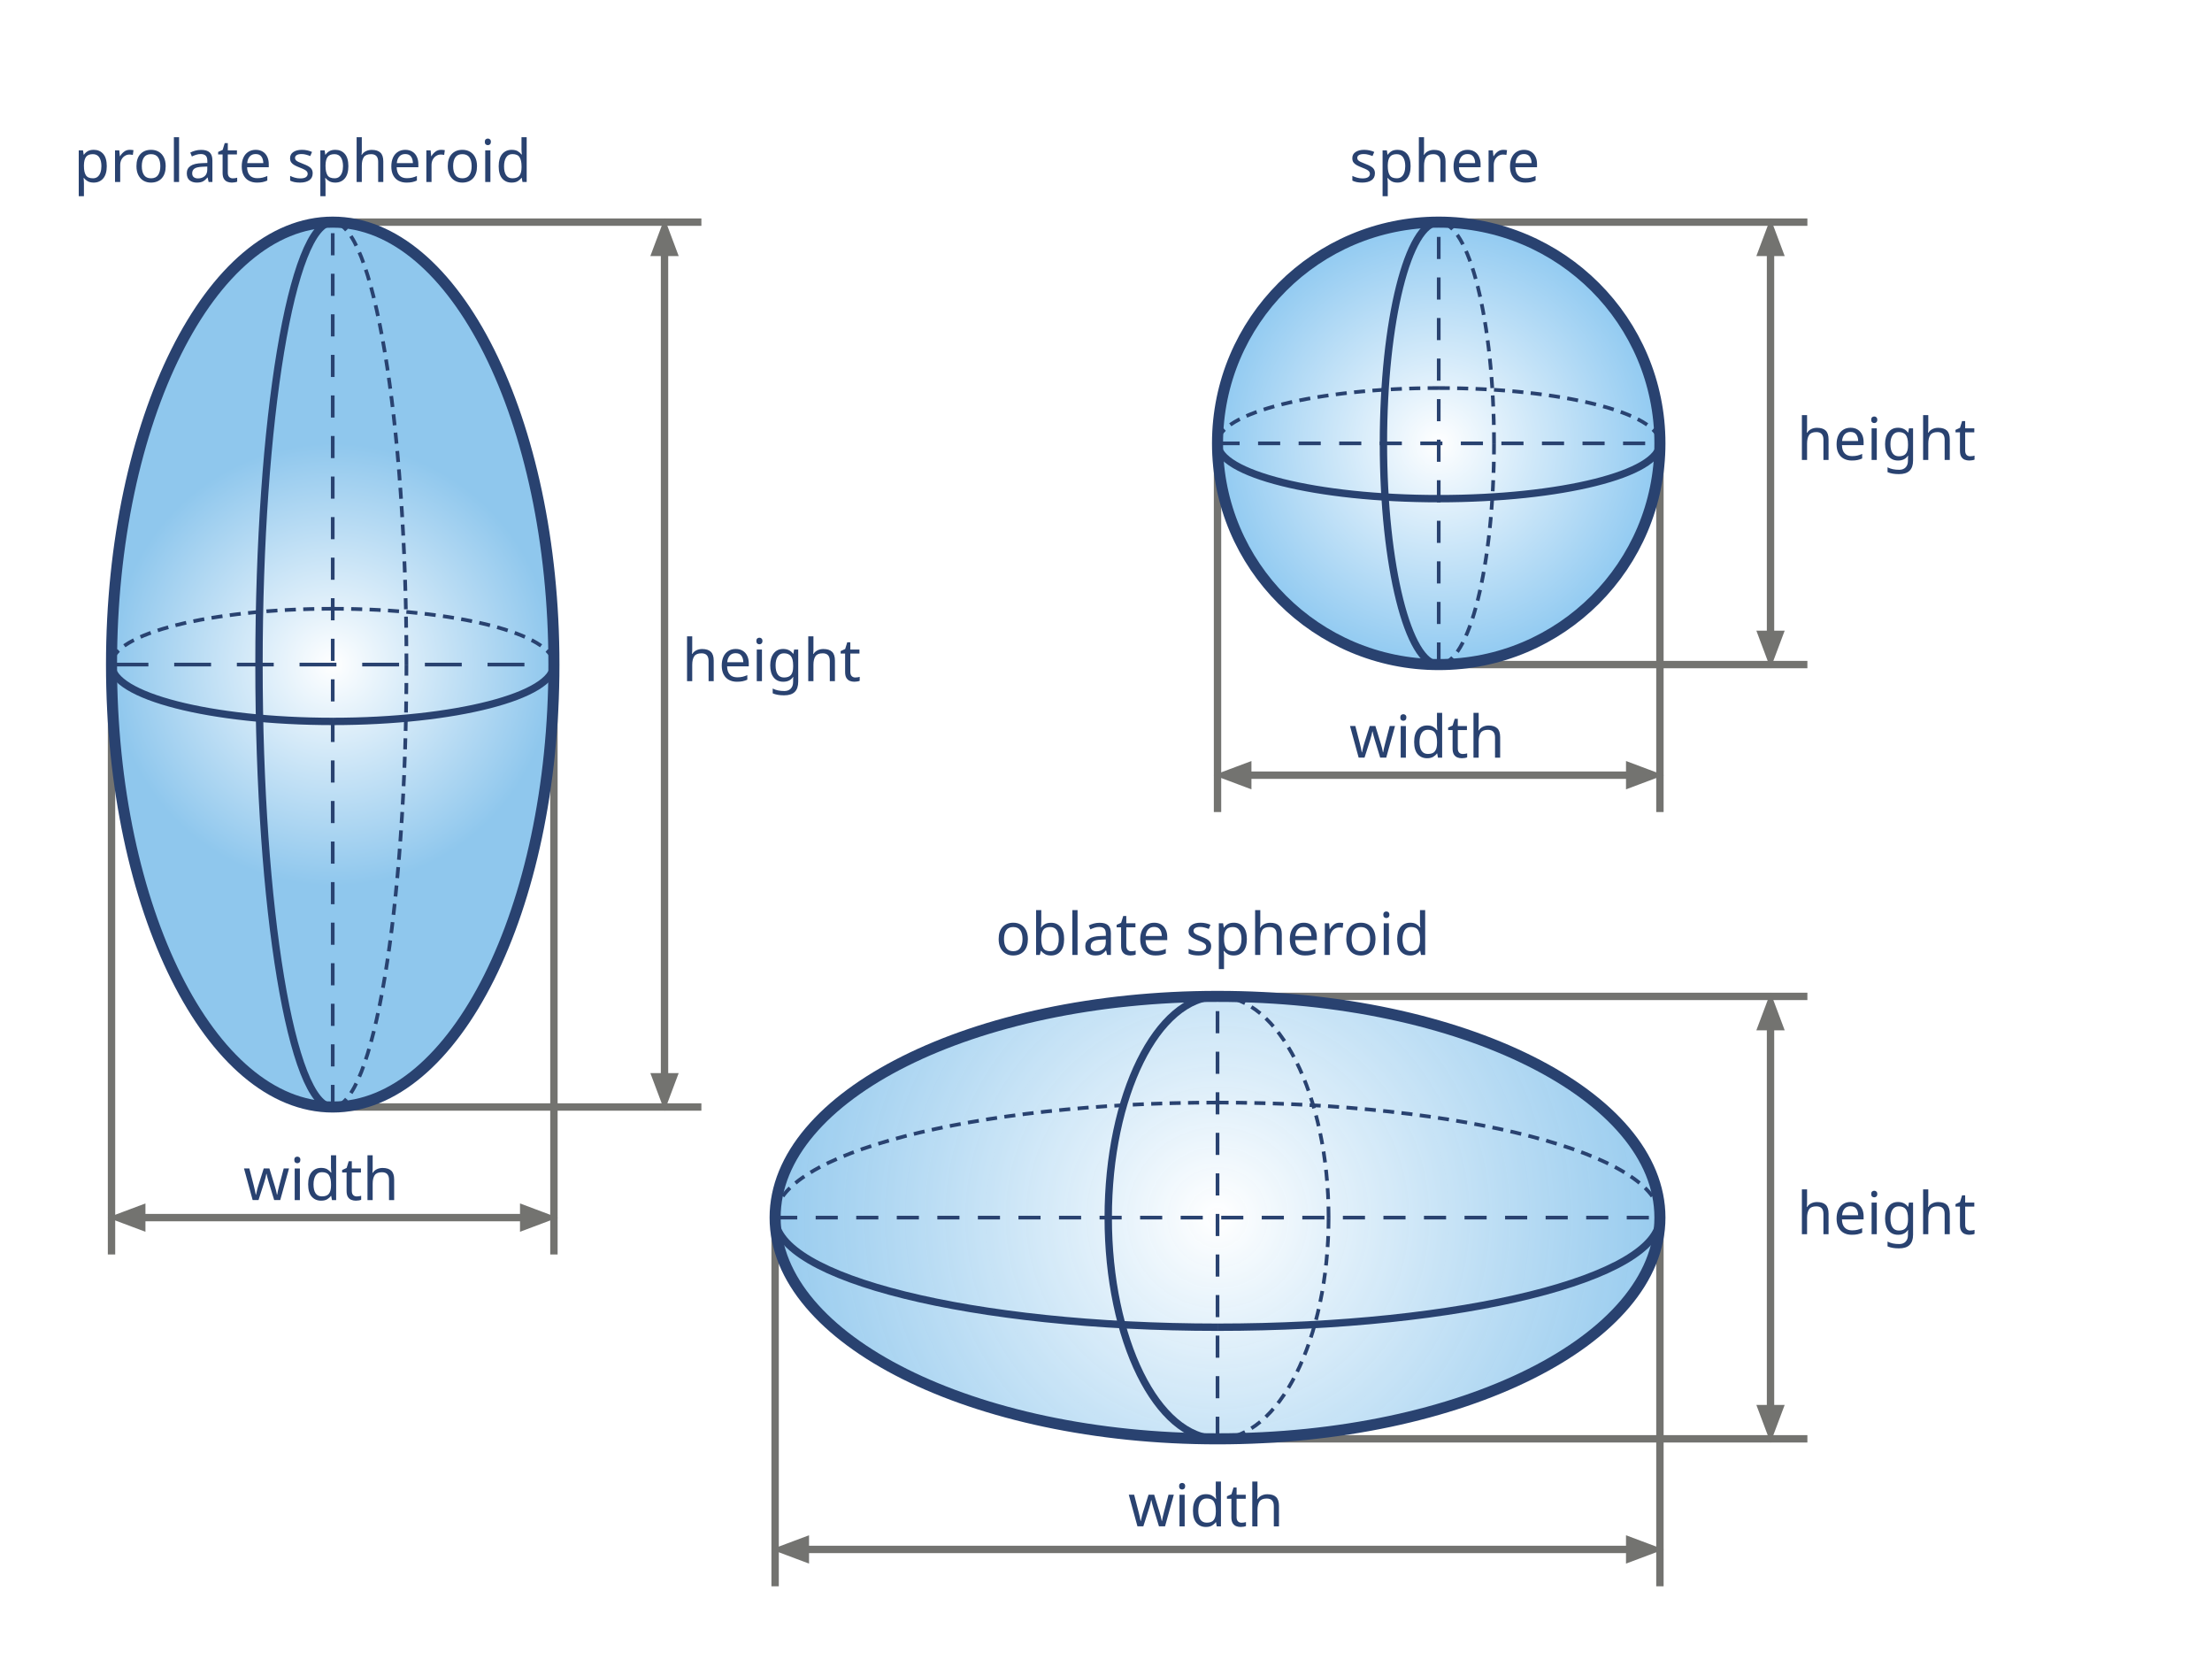
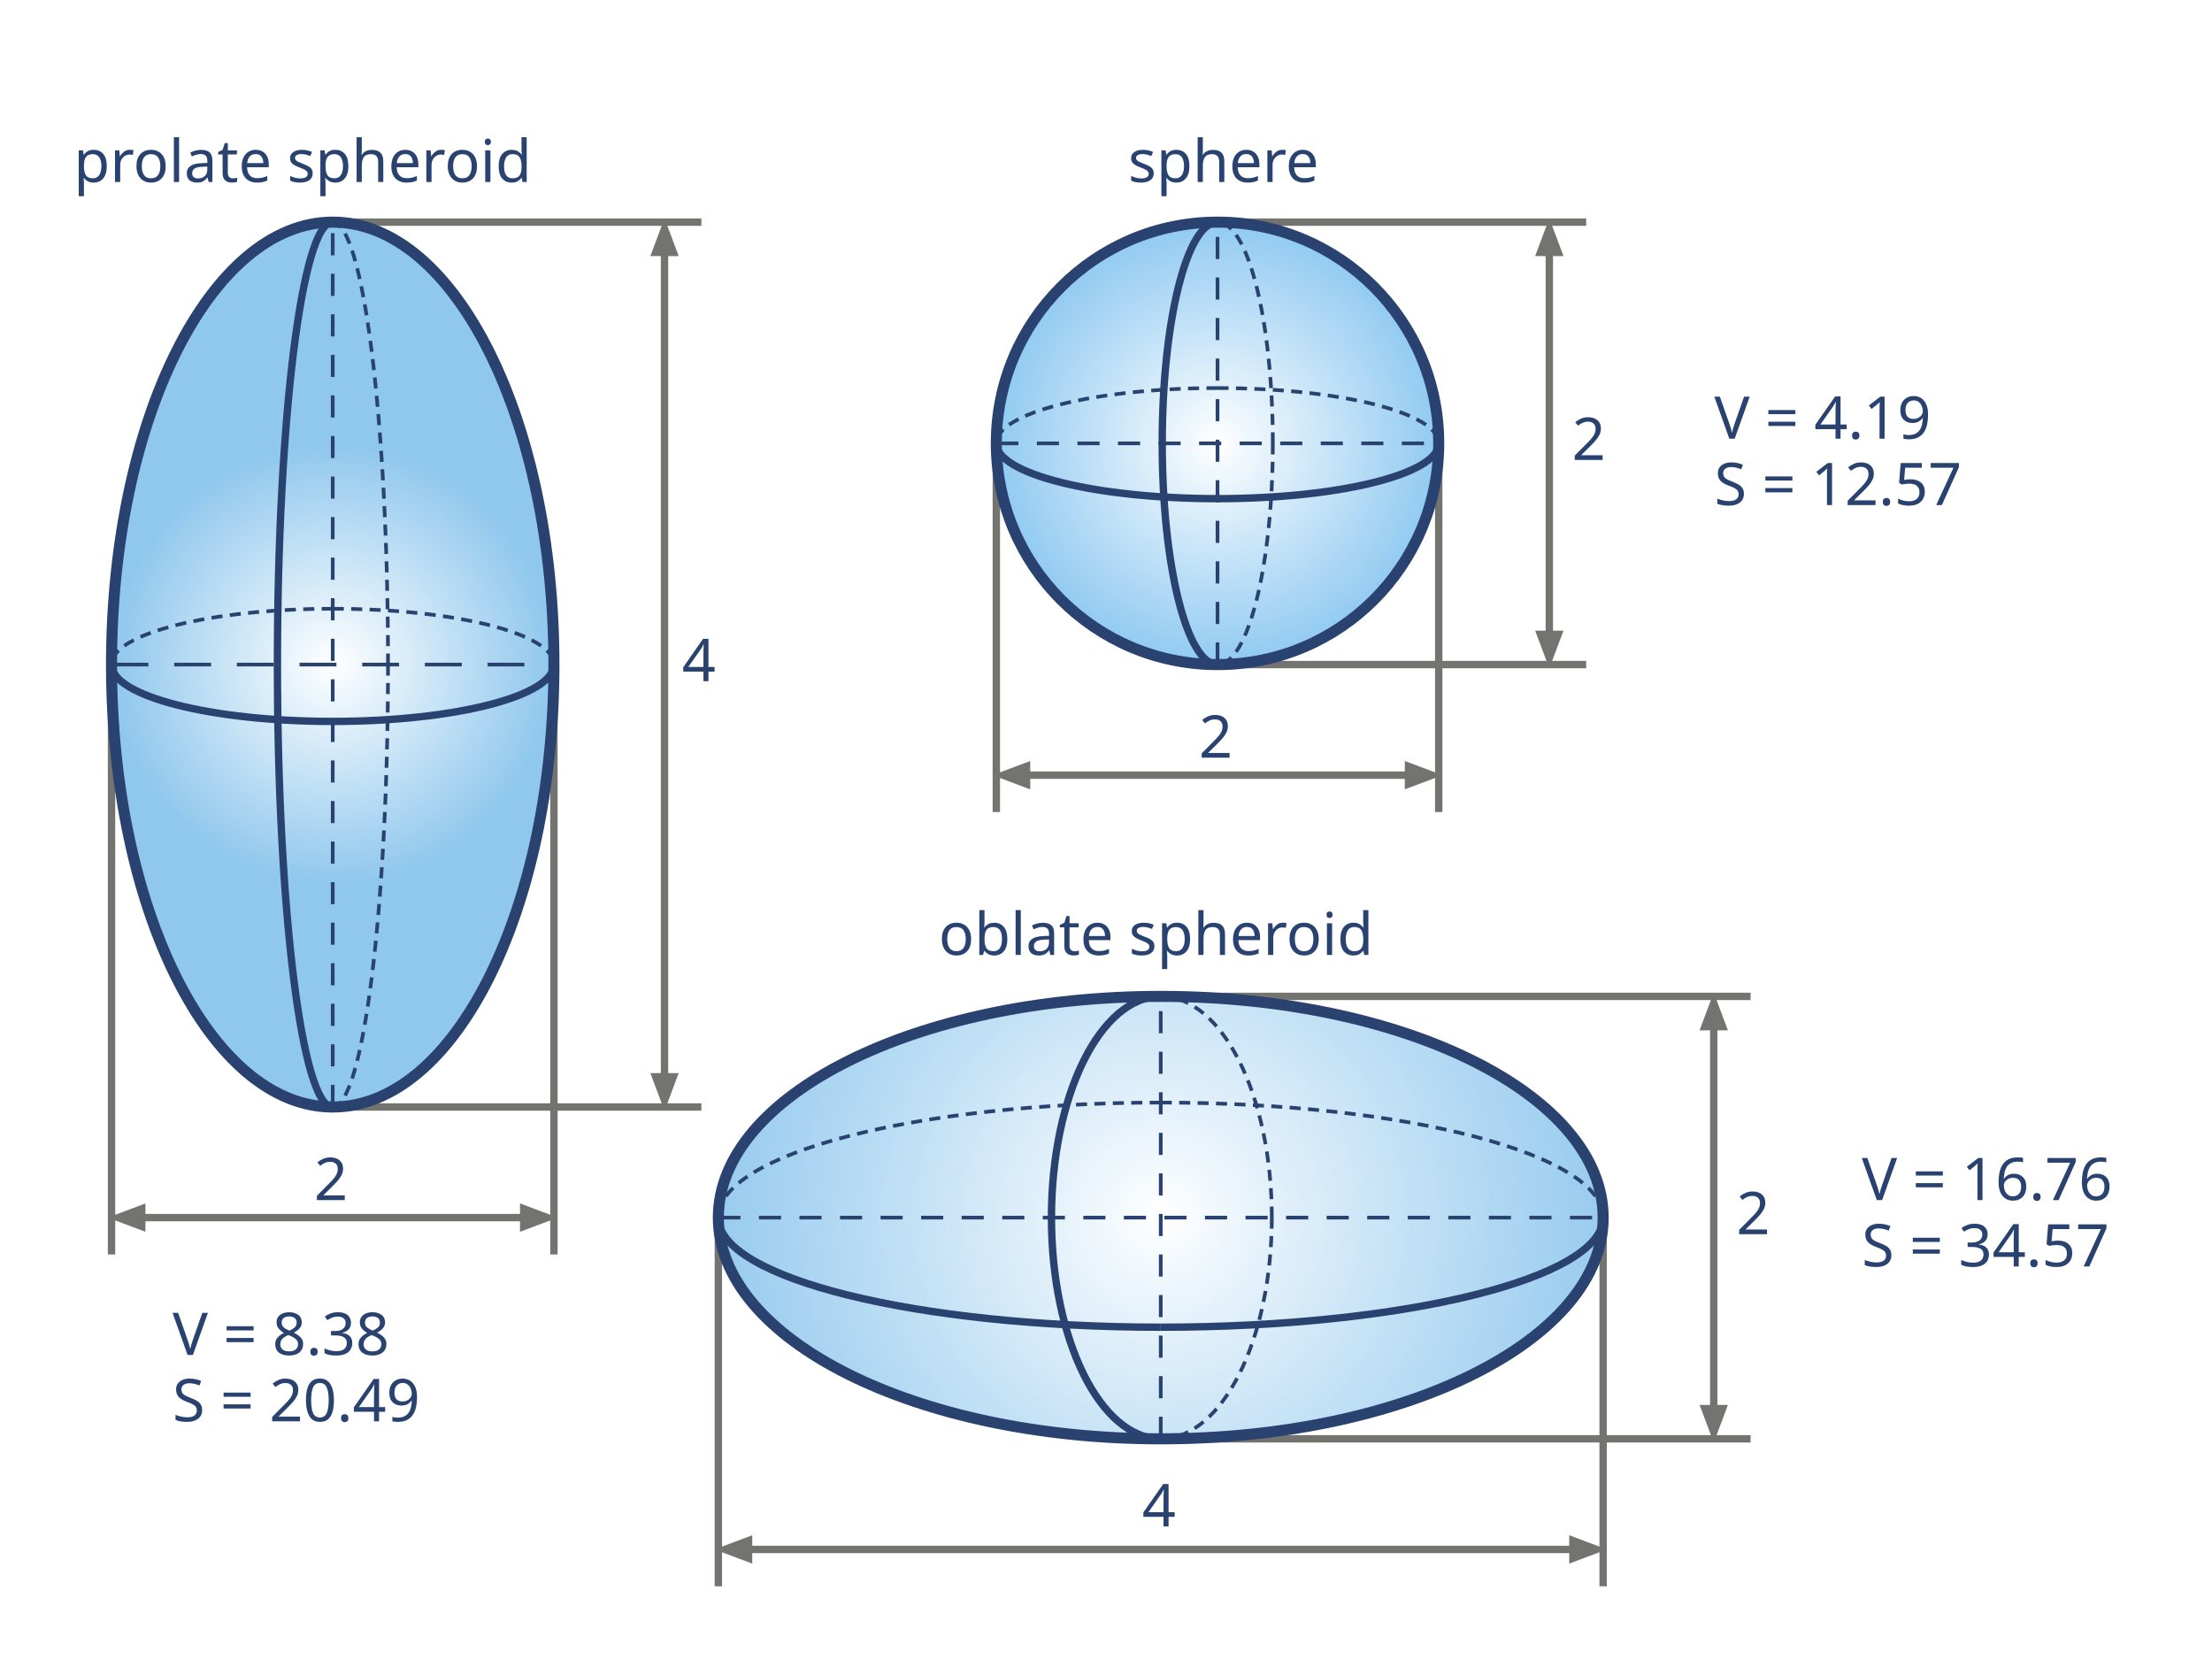
<svg xmlns="http://www.w3.org/2000/svg" version="1.1" x="0px" y="0px" width="1200" height="900" viewBox="0, 0, 1200, 900">
  <g id="Background">
    <rect x="0" y="0" width="1200" height="900" fill="#000000" fill-opacity="0" />
  </g>
  <g id="Layer 1">
-     <path d="M780.5,120.5 L980.5,120.5" fill-opacity="0" stroke="#737370" stroke-width="4" />
-     <path d="M780.5,360.5 L980.5,360.5" fill-opacity="0" stroke="#737370" stroke-width="4" />
-     <path d="M900.5,240.5 L900.5,440.5" fill-opacity="0" stroke="#737370" stroke-width="4" />
-     <path d="M660.5,240.5 L660.5,440.5" fill-opacity="0" stroke="#737370" stroke-width="4" />
+     <path d="M660.5,120.5 L860.5,120.5" fill-opacity="0" stroke="#737370" stroke-width="4" />
+     <path d="M660.5,360.5 L860.5,360.5" fill-opacity="0" stroke="#737370" stroke-width="4" />
+     <path d="M780.5,240.5 L780.5,440.5" fill-opacity="0" stroke="#737370" stroke-width="4" />
+     <path d="M540.5,240.5 L540.5,440.5" fill-opacity="0" stroke="#737370" stroke-width="4" />
    <path d="M180.5,120.5 L380.5,120.5" fill-opacity="0" stroke="#737370" stroke-width="4" />
    <path d="M180.5,600.5 L380.5,600.5" fill-opacity="0" stroke="#737370" stroke-width="4" />
    <path d="M300.5,360.5 L300.5,680.5" fill-opacity="0" stroke="#737370" stroke-width="4" />
    <path d="M60.5,360.5 L60.5,680.5" fill-opacity="0" stroke="#737370" stroke-width="4" />
-     <path d="M900.5,660.5 L900.5,860.5" fill-opacity="0" stroke="#737370" stroke-width="4" />
-     <path d="M420.5,660.5 L420.5,860.5" fill-opacity="0" stroke="#737370" stroke-width="4" />
-     <path d="M660.5,540.5 L980.5,540.5" fill-opacity="0" stroke="#737370" stroke-width="4" />
-     <path d="M660.5,780.5 L980.5,780.5" fill-opacity="0" stroke="#737370" stroke-width="4" />
+     <path d="M869.7,660.5 L869.7,860.5" fill-opacity="0" stroke="#737370" stroke-width="4" />
+     <path d="M389.7,660.5 L389.7,860.5" fill-opacity="0" stroke="#737370" stroke-width="4" />
+     <path d="M629.7,540.5 L949.7,540.5" fill-opacity="0" stroke="#737370" stroke-width="4" />
+     <path d="M629.7,780.5 L949.7,780.5" fill-opacity="0" stroke="#737370" stroke-width="4" />
    <g>
-       <path d="M780.5,360.5 C714.226,360.5 660.5,306.774 660.5,240.5 C660.5,174.226 714.226,120.5 780.5,120.5 C846.774,120.5 900.5,174.226 900.5,240.5 C900.5,306.774 846.774,360.5 780.5,360.5 z" fill="url(#Gradient_1)" />
-       <path d="M780.5,360.5 C714.226,360.5 660.5,306.774 660.5,240.5 C660.5,174.226 714.226,120.5 780.5,120.5 C846.774,120.5 900.5,174.226 900.5,240.5 C900.5,306.774 846.774,360.5 780.5,360.5 z" fill-opacity="0" stroke="#294270" stroke-width="6" />
+       <path d="M660.5,360.5 C594.226,360.5 540.5,306.774 540.5,240.5 C540.5,174.226 594.226,120.5 660.5,120.5 C726.774,120.5 780.5,174.226 780.5,240.5 C780.5,306.774 726.774,360.5 660.5,360.5 z" fill="url(#Gradient_1)" />
+       <path d="M660.5,360.5 C594.226,360.5 540.5,306.774 540.5,240.5 C540.5,174.226 594.226,120.5 660.5,120.5 C726.774,120.5 780.5,174.226 780.5,240.5 C780.5,306.774 726.774,360.5 660.5,360.5 z" fill-opacity="0" stroke="#294270" stroke-width="6" />
    </g>
-     <path d="M780.5,270.5 C714.226,270.5 660.5,257.069 660.5,240.5" fill-opacity="0" stroke="#294270" stroke-width="4" />
-     <path d="M750.5,240.5 C750.5,174.226 763.931,120.5 780.5,120.5" fill-opacity="0" stroke="#294270" stroke-width="4" />
-     <path d="M780.5,270.5 C846.774,270.5 900.5,257.069 900.5,240.5" fill-opacity="0" stroke="#294270" stroke-width="4" />
-     <path d="M750.5,240.5 C750.5,306.774 763.931,360.5 780.5,360.5" fill-opacity="0" stroke="#294270" stroke-width="4" />
-     <path d="M780.5,210.5 C714.226,210.5 660.5,223.931 660.5,240.5" fill-opacity="0" stroke="#294270" stroke-width="2" stroke-dasharray="6,4" />
-     <path d="M780.5,210.5 C846.774,210.5 900.5,223.931 900.5,240.5" fill-opacity="0" stroke="#294270" stroke-width="2" stroke-dasharray="6,4" />
-     <path d="M810.5,240.5 C810.5,174.226 797.069,120.5 780.5,120.5" fill-opacity="0" stroke="#294270" stroke-width="2" stroke-dasharray="6,4" />
-     <path d="M810.5,240.5 C810.5,306.774 797.069,360.5 780.5,360.5" fill-opacity="0" stroke="#294270" stroke-width="2" stroke-dasharray="6,4" />
-     <path d="M780.5,360.5 L780.5,120.5" fill-opacity="0" stroke="#294270" stroke-width="2" stroke-dasharray="12,10" />
-     <path d="M660.5,240.5 L900.5,240.5" fill-opacity="0" stroke="#294270" stroke-width="2" stroke-dasharray="12,10" />
+     <path d="M660.5,270.5 C594.226,270.5 540.5,257.069 540.5,240.5" fill-opacity="0" stroke="#294270" stroke-width="4" />
+     <path d="M630.5,240.5 C630.5,174.226 643.931,120.5 660.5,120.5" fill-opacity="0" stroke="#294270" stroke-width="4" />
+     <path d="M660.5,270.5 C726.774,270.5 780.5,257.069 780.5,240.5" fill-opacity="0" stroke="#294270" stroke-width="4" />
+     <path d="M630.5,240.5 C630.5,306.774 643.931,360.5 660.5,360.5" fill-opacity="0" stroke="#294270" stroke-width="4" />
+     <path d="M660.5,210.5 C594.226,210.5 540.5,223.931 540.5,240.5" fill-opacity="0" stroke="#294270" stroke-width="2" stroke-dasharray="6,4" />
+     <path d="M660.5,210.5 C726.774,210.5 780.5,223.931 780.5,240.5" fill-opacity="0" stroke="#294270" stroke-width="2" stroke-dasharray="6,4" />
+     <path d="M690.5,240.5 C690.5,174.226 677.069,120.5 660.5,120.5" fill-opacity="0" stroke="#294270" stroke-width="2" stroke-dasharray="6,4" />
+     <path d="M690.5,240.5 C690.5,306.774 677.069,360.5 660.5,360.5" fill-opacity="0" stroke="#294270" stroke-width="2" stroke-dasharray="6,4" />
+     <path d="M660.5,360.5 L660.5,120.5" fill-opacity="0" stroke="#294270" stroke-width="2" stroke-dasharray="12,10" />
+     <path d="M540.5,240.5 L780.5,240.5" fill-opacity="0" stroke="#294270" stroke-width="2" stroke-dasharray="12,10" />
    <g>
-       <path d="M660.5,780.5 C527.952,780.5 420.5,726.774 420.5,660.5 C420.5,594.226 527.952,540.5 660.5,540.5 C793.048,540.5 900.5,594.226 900.5,660.5 C900.5,726.774 793.048,780.5 660.5,780.5 z" fill="url(#Gradient_2)" />
-       <path d="M660.5,780.5 C527.952,780.5 420.5,726.774 420.5,660.5 C420.5,594.226 527.952,540.5 660.5,540.5 C793.048,540.5 900.5,594.226 900.5,660.5 C900.5,726.774 793.048,780.5 660.5,780.5 z" fill-opacity="0" stroke="#294270" stroke-width="6" />
+       <path d="M629.7,780.5 C497.152,780.5 389.7,726.774 389.7,660.5 C389.7,594.226 497.152,540.5 629.7,540.5 C762.248,540.5 869.7,594.226 869.7,660.5 C869.7,726.774 762.248,780.5 629.7,780.5 z" fill="url(#Gradient_2)" />
+       <path d="M629.7,780.5 C497.152,780.5 389.7,726.774 389.7,660.5 C389.7,594.226 497.152,540.5 629.7,540.5 C762.248,540.5 869.7,594.226 869.7,660.5 C869.7,726.774 762.248,780.5 629.7,780.5 z" fill-opacity="0" stroke="#294270" stroke-width="6" />
    </g>
-     <path d="M601.208,660.5 C601.208,594.226 627.754,540.5 660.5,540.5" fill-opacity="0" stroke="#294270" stroke-width="4" />
-     <path d="M601.208,660.5 C601.208,726.774 627.754,780.5 660.5,780.5" fill-opacity="0" stroke="#294270" stroke-width="4" />
-     <path d="M660.5,598.093 C527.952,598.093 420.5,626.034 420.5,660.5" fill-opacity="0" stroke="#294270" stroke-width="2" stroke-dasharray="6,4" />
-     <path d="M660.5,598.093 C793.048,598.093 900.5,626.034 900.5,660.5" fill-opacity="0" stroke="#294270" stroke-width="2" stroke-dasharray="6,4" />
-     <path d="M720.757,660.5 C720.757,594.226 693.779,540.5 660.5,540.5" fill-opacity="0" stroke="#294270" stroke-width="2" stroke-dasharray="6,4" />
-     <path d="M720.757,660.5 C720.757,726.774 693.779,780.5 660.5,780.5" fill-opacity="0" stroke="#294270" stroke-width="2" stroke-dasharray="6,4" />
-     <path d="M660.5,780.5 L660.5,540.5" fill-opacity="0" stroke="#294270" stroke-width="2" stroke-dasharray="12,10" />
-     <path d="M420.5,660.5 L900.5,660.5" fill-opacity="0" stroke="#294270" stroke-width="2" stroke-dasharray="12,10" />
+     <path d="M570.408,660.5 C570.408,594.226 596.954,540.5 629.7,540.5" fill-opacity="0" stroke="#294270" stroke-width="4" />
+     <path d="M570.408,660.5 C570.408,726.774 596.954,780.5 629.7,780.5" fill-opacity="0" stroke="#294270" stroke-width="4" />
+     <path d="M629.7,598.093 C497.152,598.093 389.7,626.034 389.7,660.5" fill-opacity="0" stroke="#294270" stroke-width="2" stroke-dasharray="6,4" />
+     <path d="M629.7,598.093 C762.248,598.093 869.7,626.034 869.7,660.5" fill-opacity="0" stroke="#294270" stroke-width="2" stroke-dasharray="6,4" />
+     <path d="M689.957,660.5 C689.957,594.226 662.979,540.5 629.7,540.5" fill-opacity="0" stroke="#294270" stroke-width="2" stroke-dasharray="6,4" />
+     <path d="M689.957,660.5 C689.957,726.774 662.979,780.5 629.7,780.5" fill-opacity="0" stroke="#294270" stroke-width="2" stroke-dasharray="6,4" />
+     <path d="M629.7,780.5 L629.7,540.5" fill-opacity="0" stroke="#294270" stroke-width="2" stroke-dasharray="12,10" />
+     <path d="M389.7,660.5 L869.7,660.5" fill-opacity="0" stroke="#294270" stroke-width="2" stroke-dasharray="12,10" />
    <g>
      <path d="M180.5,600.5 C114.226,600.5 60.5,493.048 60.5,360.5 C60.5,227.952 114.226,120.5 180.5,120.5 C246.774,120.5 300.5,227.952 300.5,360.5 C300.5,493.048 246.774,600.5 180.5,600.5 z" fill="url(#Gradient_3)" />
      <path d="M180.5,600.5 C114.226,600.5 60.5,493.048 60.5,360.5 C60.5,227.952 114.226,120.5 180.5,120.5 C246.774,120.5 300.5,227.952 300.5,360.5 C300.5,493.048 246.774,600.5 180.5,600.5 z" fill-opacity="0" stroke="#294270" stroke-width="6" />
    </g>
    <path d="M180.5,391.341 C114.226,391.341 60.5,377.533 60.5,360.5" fill-opacity="0" stroke="#294270" stroke-width="4" />
-     <path d="M140.5,360.5 C140.5,227.952 158.327,120.5 180.317,120.5" fill-opacity="0" stroke="#294270" stroke-width="4" />
+     <path d="M150.5,360.5 C150.5,227.952 163.87,120.5 180.363,120.5" fill-opacity="0" stroke="#294270" stroke-width="4" />
    <path d="M180.5,391.341 C246.774,391.341 300.5,377.533 300.5,360.5" fill-opacity="0" stroke="#294270" stroke-width="4" />
-     <path d="M140.5,360.5 C140.5,493.048 158.327,600.5 180.317,600.5" fill-opacity="0" stroke="#294270" stroke-width="4" />
+     <path d="M150.5,360.5 C150.5,493.048 163.87,600.5 180.363,600.5" fill-opacity="0" stroke="#294270" stroke-width="4" />
    <path d="M180.5,330.221 C114.226,330.221 60.5,343.777 60.5,360.5" fill-opacity="0" stroke="#294270" stroke-width="2" stroke-dasharray="6,4" />
    <path d="M180.5,330.221 C246.774,330.221 300.5,343.777 300.5,360.5" fill-opacity="0" stroke="#294270" stroke-width="2" stroke-dasharray="6,4" />
-     <path d="M220.5,360.5 C220.5,227.952 202.509,120.5 180.317,120.5" fill-opacity="0" stroke="#294270" stroke-width="2" stroke-dasharray="6,4" />
-     <path d="M220.5,360.5 C220.5,493.048 202.509,600.5 180.317,600.5" fill-opacity="0" stroke="#294270" stroke-width="2" stroke-dasharray="6,4" />
+     <path d="M210.5,360.5 C210.5,227.952 197.007,120.5 180.363,120.5" fill-opacity="0" stroke="#294270" stroke-width="2" stroke-dasharray="6,4" />
+     <path d="M210.5,360.5 C210.5,493.048 197.007,600.5 180.363,600.5" fill-opacity="0" stroke="#294270" stroke-width="2" stroke-dasharray="6,4" />
    <path d="M60.5,360.5 L300.5,360.5" fill-opacity="0" stroke="#294270" stroke-width="2" stroke-dasharray="20,14" />
-     <path d="M660.5,719.957 C527.952,719.957 420.5,693.337 420.5,660.5" fill-opacity="0" stroke="#294270" stroke-width="4" />
-     <path d="M660.5,719.957 C793.048,719.957 900.5,693.337 900.5,660.5" fill-opacity="0" stroke="#294270" stroke-width="4" />
+     <path d="M629.7,719.957 C497.152,719.957 389.7,693.337 389.7,660.5" fill-opacity="0" stroke="#294270" stroke-width="4" />
+     <path d="M629.7,719.957 C762.248,719.957 869.7,693.337 869.7,660.5" fill-opacity="0" stroke="#294270" stroke-width="4" />
    <path d="M180.5,600.5 L180.5,120.5" fill-opacity="0" stroke="#294270" stroke-width="2" stroke-dasharray="12,10" />
    <g>
-       <path d="M960.5,136.9 L960.5,344.1" fill-opacity="0" stroke="#737370" stroke-width="4" />
-       <path d="M965.3,136.9 L960.5,124.1 L955.7,136.9 z" fill="#737370" fill-opacity="1" stroke="#737370" stroke-width="4" stroke-opacity="1" />
-       <path d="M955.7,344.1 L960.5,356.9 L965.3,344.1 z" fill="#737370" fill-opacity="1" stroke="#737370" stroke-width="4" stroke-opacity="1" />
+       <path d="M840.5,136.9 L840.5,344.1" fill-opacity="0" stroke="#737370" stroke-width="4" />
+       <path d="M845.3,136.9 L840.5,124.1 L835.7,136.9 z" fill="#737370" fill-opacity="1" stroke="#737370" stroke-width="4" stroke-opacity="1" />
+       <path d="M835.7,344.1 L840.5,356.9 L845.3,344.1 z" fill="#737370" fill-opacity="1" stroke="#737370" stroke-width="4" stroke-opacity="1" />
    </g>
    <g>
-       <path d="M884.1,420.5 L676.9,420.5" fill-opacity="0" stroke="#737370" stroke-width="4" />
-       <path d="M884.1,425.3 L896.9,420.5 L884.1,415.7 z" fill="#737370" fill-opacity="1" stroke="#737370" stroke-width="4" stroke-opacity="1" />
-       <path d="M676.9,415.7 L664.1,420.5 L676.9,425.3 z" fill="#737370" fill-opacity="1" stroke="#737370" stroke-width="4" stroke-opacity="1" />
+       <path d="M764.1,420.5 L556.9,420.5" fill-opacity="0" stroke="#737370" stroke-width="4" />
+       <path d="M764.1,425.3 L776.9,420.5 L764.1,415.7 z" fill="#737370" fill-opacity="1" stroke="#737370" stroke-width="4" stroke-opacity="1" />
+       <path d="M556.9,415.7 L544.1,420.5 L556.9,425.3 z" fill="#737370" fill-opacity="1" stroke="#737370" stroke-width="4" stroke-opacity="1" />
    </g>
-     <text transform="matrix(1, 0, 0, 1, 780, 401.5)">
-       <tspan x="-48" y="9.5" font-family="PTMono-Bold" font-size="32" fill="#294270">width</tspan>
-     </text>
-     <text transform="matrix(1, 0, 0, 1, 1032.4, 240)">
-       <tspan x="-57.6" y="9.5" font-family="PTMono-Bold" font-size="32" fill="#294270">height</tspan>
-     </text>
    <g>
      <path d="M360.5,136.9 L360.5,584.1" fill-opacity="0" stroke="#737370" stroke-width="4" />
      <path d="M365.3,136.9 L360.5,124.1 L355.7,136.9 z" fill="#737370" fill-opacity="1" stroke="#737370" stroke-width="4" stroke-opacity="1" />
      <path d="M355.7,584.1 L360.5,596.9 L365.3,584.1 z" fill="#737370" fill-opacity="1" stroke="#737370" stroke-width="4" stroke-opacity="1" />
    </g>
-     <text transform="matrix(1, 0, 0, 1, 427.6, 360)">
-       <tspan x="-57.6" y="9.5" font-family="PTMono-Bold" font-size="32" fill="#294270">height</tspan>
-     </text>
    <g>
      <path d="M284.1,660.5 L76.9,660.5" fill-opacity="0" stroke="#737370" stroke-width="4" />
      <path d="M284.1,665.3 L296.9,660.5 L284.1,655.7 z" fill="#737370" fill-opacity="1" stroke="#737370" stroke-width="4" stroke-opacity="1" />
      <path d="M76.9,655.7 L64.1,660.5 L76.9,665.3 z" fill="#737370" fill-opacity="1" stroke="#737370" stroke-width="4" stroke-opacity="1" />
    </g>
-     <text transform="matrix(1, 0, 0, 1, 180, 641.5)">
-       <tspan x="-48" y="9.5" font-family="PTMono-Bold" font-size="32" fill="#294270">width</tspan>
-     </text>
    <g>
-       <path d="M884.1,840.5 L436.9,840.5" fill-opacity="0" stroke="#737370" stroke-width="4" />
-       <path d="M884.1,845.3 L896.9,840.5 L884.1,835.7 z" fill="#737370" fill-opacity="1" stroke="#737370" stroke-width="4" stroke-opacity="1" />
-       <path d="M436.9,835.7 L424.1,840.5 L436.9,845.3 z" fill="#737370" fill-opacity="1" stroke="#737370" stroke-width="4" stroke-opacity="1" />
+       <path d="M853.3,840.5 L406.1,840.5" fill-opacity="0" stroke="#737370" stroke-width="4" />
+       <path d="M853.3,845.3 L866.1,840.5 L853.3,835.7 z" fill="#737370" fill-opacity="1" stroke="#737370" stroke-width="4" stroke-opacity="1" />
+       <path d="M406.1,835.7 L393.3,840.5 L406.1,845.3 z" fill="#737370" fill-opacity="1" stroke="#737370" stroke-width="4" stroke-opacity="1" />
    </g>
-     <text transform="matrix(1, 0, 0, 1, 660, 818.5)">
-       <tspan x="-48" y="9.5" font-family="PTMono-Bold" font-size="32" fill="#294270">width</tspan>
-     </text>
    <g>
-       <path d="M960.5,556.9 L960.5,764.1" fill-opacity="0" stroke="#737370" stroke-width="4" />
-       <path d="M965.3,556.9 L960.5,544.1 L955.7,556.9 z" fill="#737370" fill-opacity="1" stroke="#737370" stroke-width="4" stroke-opacity="1" />
-       <path d="M955.7,764.1 L960.5,776.9 L965.3,764.1 z" fill="#737370" fill-opacity="1" stroke="#737370" stroke-width="4" stroke-opacity="1" />
+       <path d="M929.7,556.9 L929.7,764.1" fill-opacity="0" stroke="#737370" stroke-width="4" />
+       <path d="M934.5,556.9 L929.7,544.1 L924.9,556.9 z" fill="#737370" fill-opacity="1" stroke="#737370" stroke-width="4" stroke-opacity="1" />
+       <path d="M924.9,764.1 L929.7,776.9 L934.5,764.1 z" fill="#737370" fill-opacity="1" stroke="#737370" stroke-width="4" stroke-opacity="1" />
    </g>
-     <text transform="matrix(1, 0, 0, 1, 1032.4, 660)">
-       <tspan x="-57.6" y="9.5" font-family="PTMono-Bold" font-size="32" fill="#294270">height</tspan>
-     </text>
    <text transform="matrix(1, 0, 0, 1, 193.6, 89.236)">
      <tspan x="-153.6" y="9.5" font-family="PTMono-Bold" font-size="32" fill="#294270">prolate spheroid</tspan>
    </text>
-     <text transform="matrix(1, 0, 0, 1, 789.6, 89.236)">
+     <text transform="matrix(1, 0, 0, 1, 669.6, 89.236)">
      <tspan x="-57.6" y="9.5" font-family="PTMono-Bold" font-size="32" fill="#294270">sphere</tspan>
    </text>
-     <text transform="matrix(1, 0, 0, 1, 684, 508.5)">
+     <text transform="matrix(1, 0, 0, 1, 653.2, 508.5)">
      <tspan x="-144" y="9.5" font-family="PTMono-Bold" font-size="32" fill="#294270">oblate spheroid</tspan>
+     </text>
+     <text transform="matrix(1, 0, 0, 1, 379.6, 360)">
+       <tspan x="-9.6" y="9.5" font-family="PTMono-Bold" font-size="32" fill="#294270">4</tspan>
+     </text>
+     <text transform="matrix(1, 0, 0, 1, 180, 641.5)">
+       <tspan x="-9.6" y="9.5" font-family="PTMono-Bold" font-size="32" fill="#294270">2</tspan>
+     </text>
+     <text transform="matrix(1, 0, 0, 1, 862.365, 240)">
+       <tspan x="-9.6" y="9.5" font-family="PTMono-Bold" font-size="32" fill="#294270">2</tspan>
+     </text>
+     <text transform="matrix(1, 0, 0, 1, 660, 401.5)">
+       <tspan x="-9.6" y="9.5" font-family="PTMono-Bold" font-size="32" fill="#294270">2</tspan>
+     </text>
+     <text transform="matrix(1, 0, 0, 1, 951.565, 660)">
+       <tspan x="-9.6" y="9.5" font-family="PTMono-Bold" font-size="32" fill="#294270">2</tspan>
+     </text>
+     <text transform="matrix(1, 0, 0, 1, 629.2, 818.5)">
+       <tspan x="-9.6" y="9.5" font-family="PTMono-Bold" font-size="32" fill="#294270">4</tspan>
+     </text>
+     <text transform="matrix(1, 0, 0, 1, 180, 743.5)">
+       <tspan x="-86.4" y="-8.5" font-family="PTMono-Bold" font-size="32" fill="#294270">V = 8.38</tspan>
+       <tspan x="-86.4" y="27.5" font-family="PTMono-Bold" font-size="32" fill="#294270">S = 20.49</tspan>
+     </text>
+     <text transform="matrix(1, 0, 0, 1, 1016.4, 246.5)">
+       <tspan x="-86.4" y="-8.5" font-family="PTMono-Bold" font-size="32" fill="#294270">V = 4.19</tspan>
+       <tspan x="-86.4" y="27.5" font-family="PTMono-Bold" font-size="32" fill="#294270">S = 12.57</tspan>
+     </text>
+     <text transform="matrix(1, 0, 0, 1, 1096.4, 659.5)">
+       <tspan x="-86.4" y="-8.5" font-family="PTMono-Bold" font-size="32" fill="#294270">V = 16.76</tspan>
+       <tspan x="-86.4" y="27.5" font-family="PTMono-Bold" font-size="32" fill="#294270">S = 34.57</tspan>
    </text>
  </g>
  <defs>
-     <radialGradient id="Gradient_1" gradientUnits="userSpaceOnUse" cx="780.5" cy="240.5" r="120">
+     <radialGradient id="Gradient_1" gradientUnits="userSpaceOnUse" cx="660.5" cy="240.5" r="120">
      <stop offset="0" stop-color="#FFFFFF" />
      <stop offset="1" stop-color="#91CAF1" />
    </radialGradient>
-     <radialGradient id="Gradient_2" gradientUnits="userSpaceOnUse" cx="660.5" cy="660.5" r="240">
+     <radialGradient id="Gradient_2" gradientUnits="userSpaceOnUse" cx="629.7" cy="660.5" r="240">
      <stop offset="0" stop-color="#FFFFFF" />
      <stop offset="1" stop-color="#8FC7ED" stop-opacity="0.914" />
    </radialGradient>
    <radialGradient id="Gradient_3" gradientUnits="userSpaceOnUse" cx="180.5" cy="360.5" r="120">
      <stop offset="0" stop-color="#FFFFFF" />
      <stop offset="1" stop-color="#8FC7ED" />
    </radialGradient>
  </defs>
</svg>
